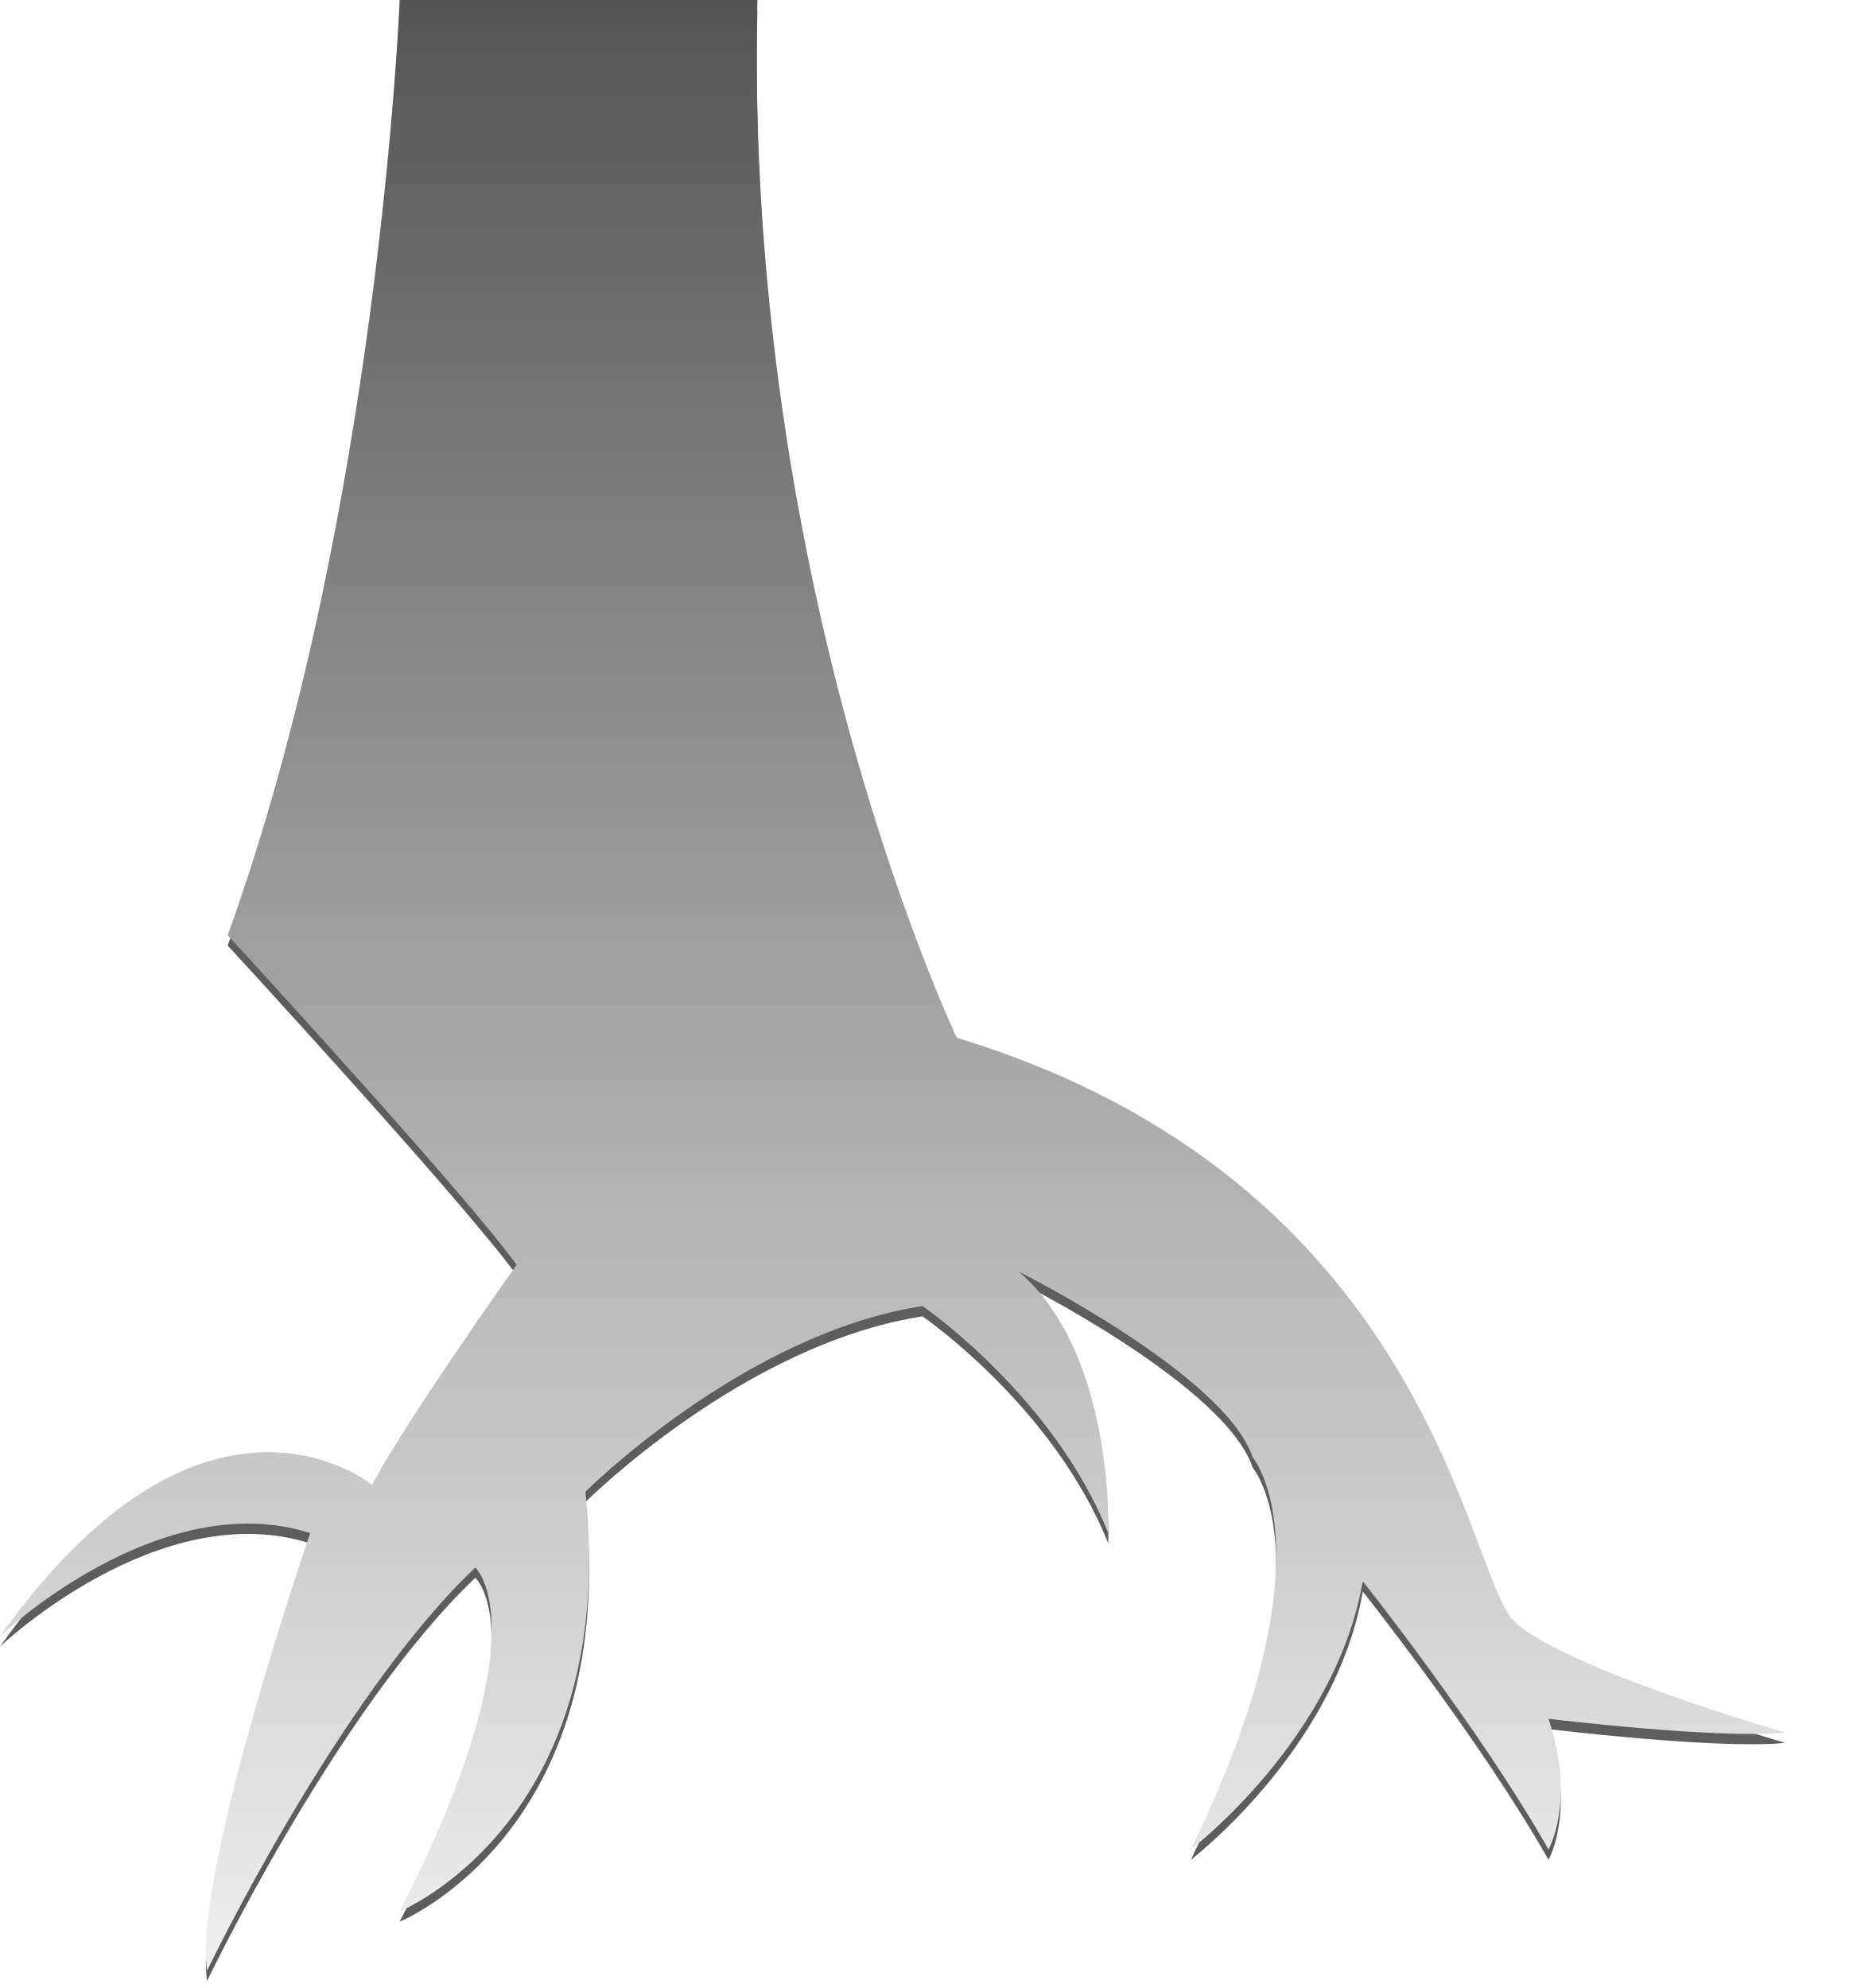
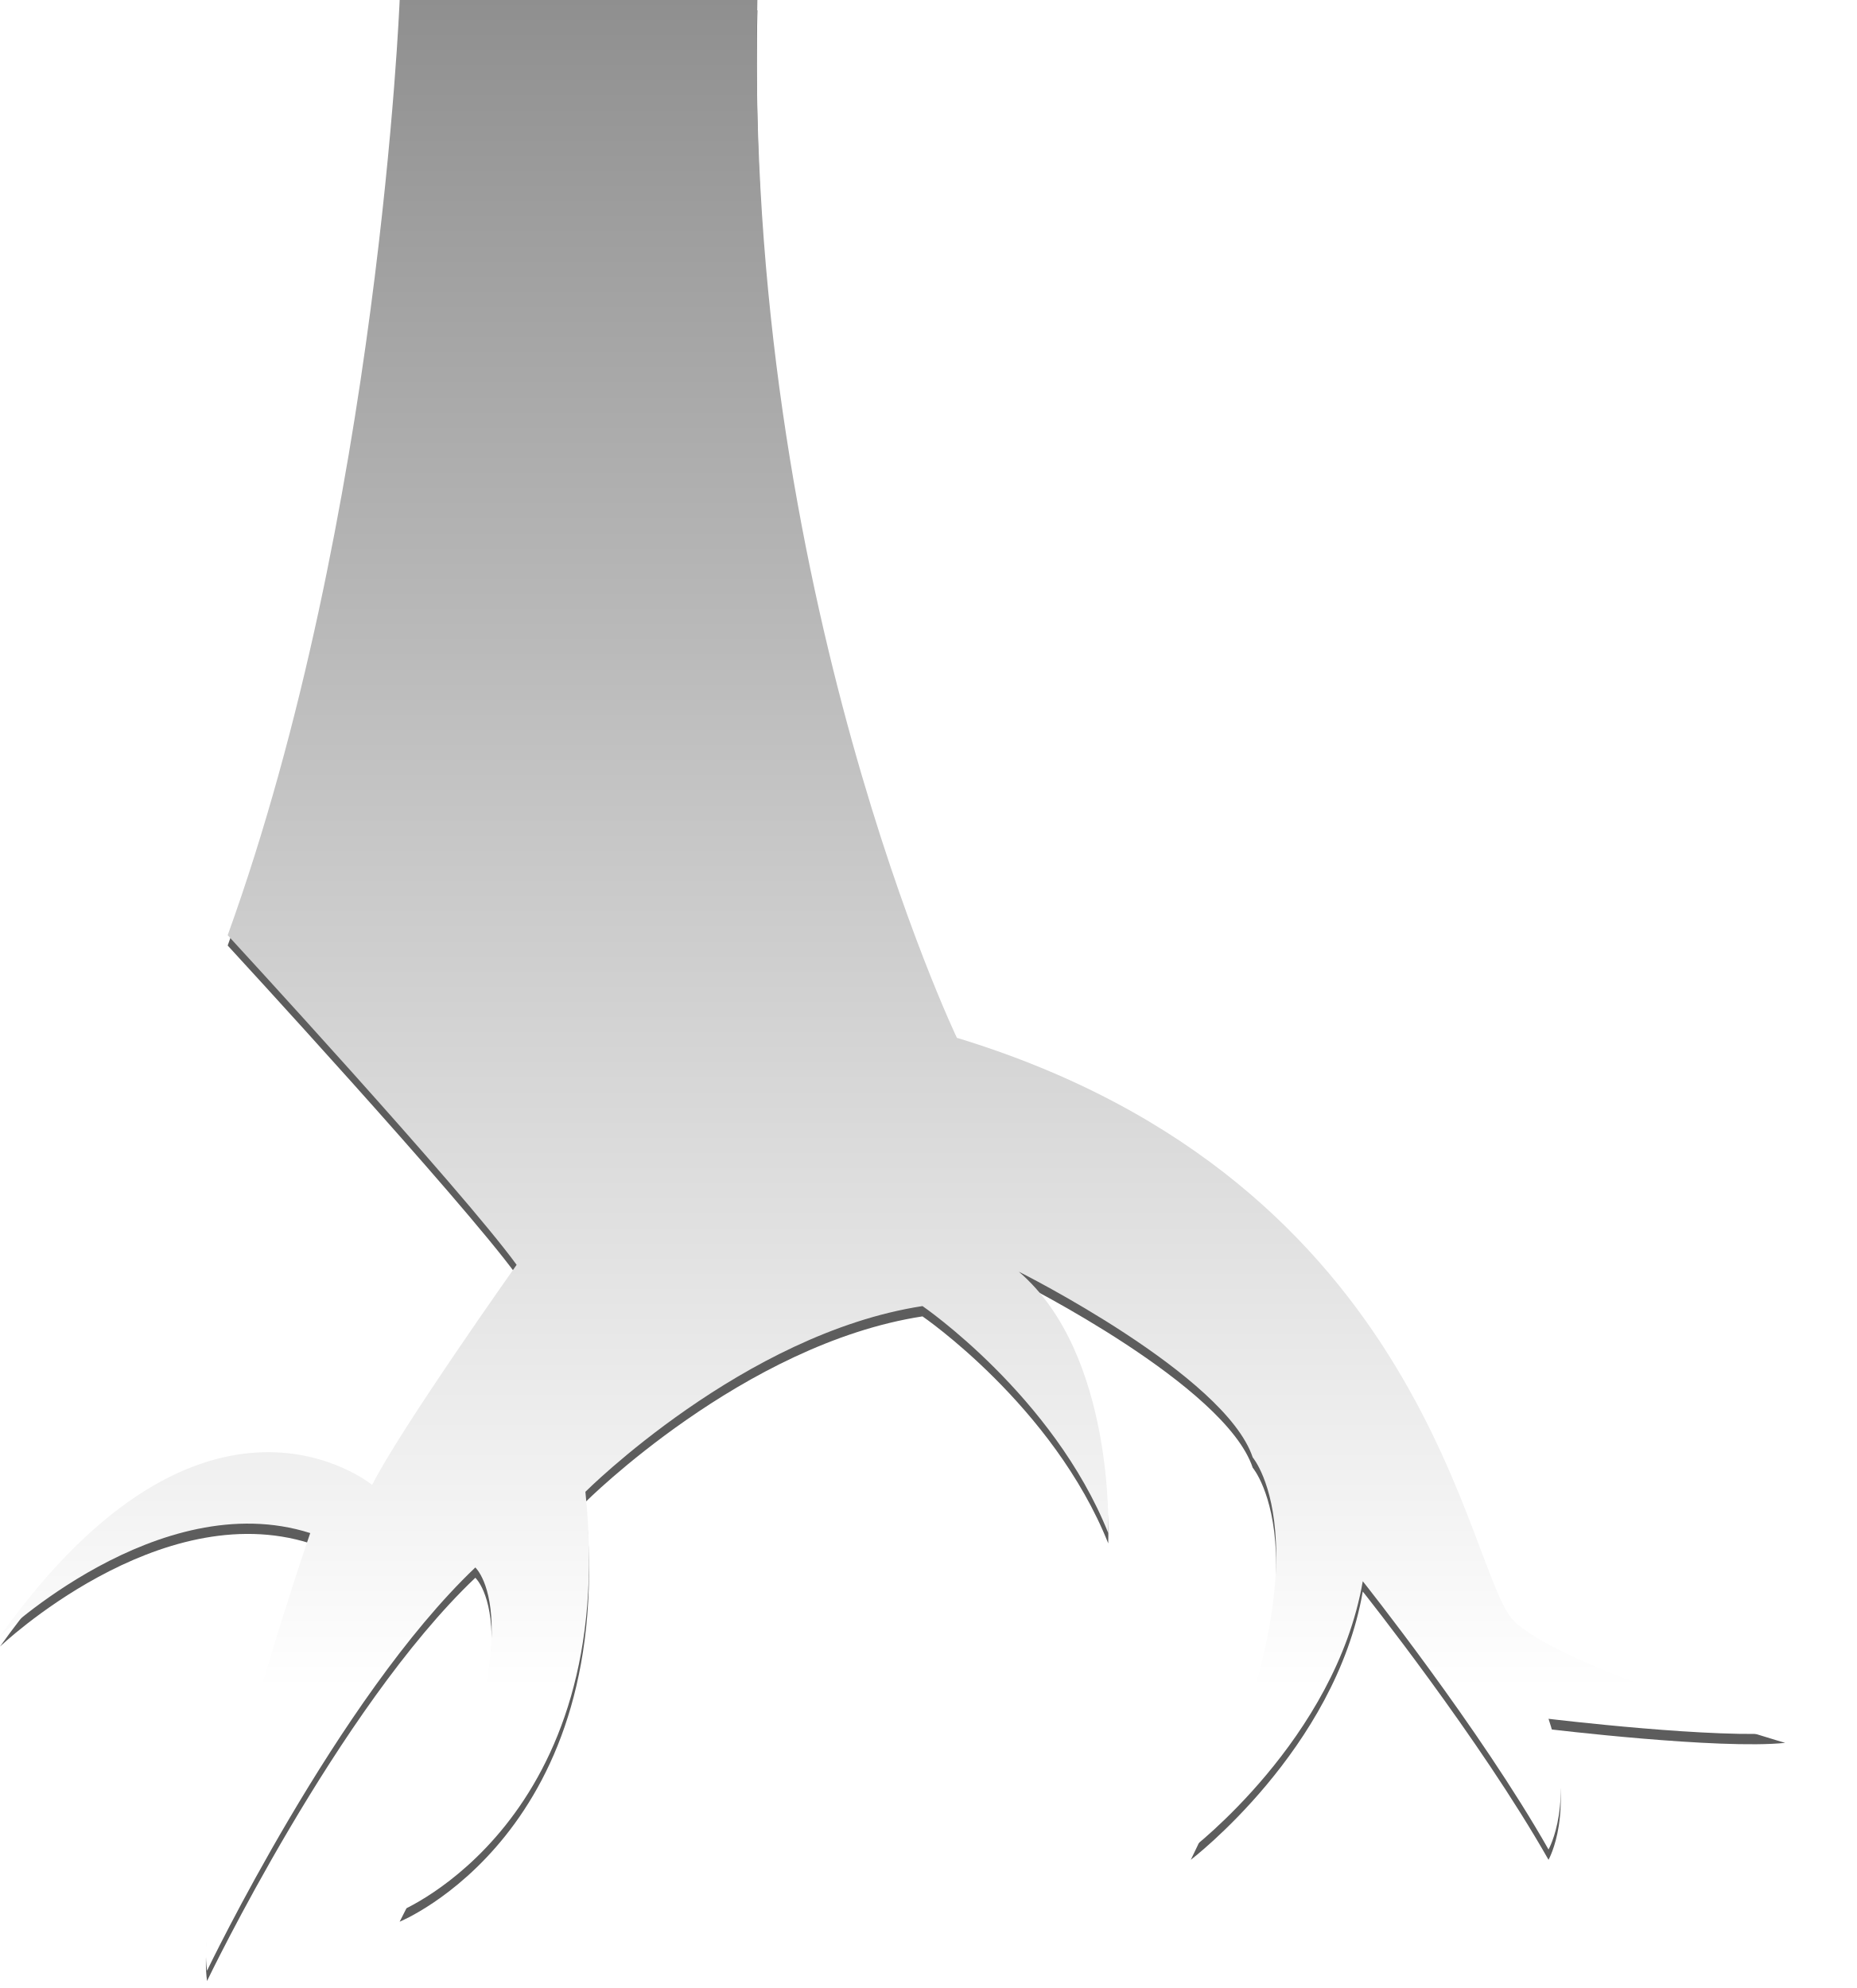
<svg xmlns="http://www.w3.org/2000/svg" version="1.1" id="Layer_1" x="0px" y="0px" width="144.984px" height="155.25px" viewBox="-20 0 144.984 155.25" enable-background="new -20 0 144.984 155.25" xml:space="preserve">
  <path fill="#5D5D5D" d="M-20,128.586c0,0,12.406-11.818,24.224-8.058c0,0-9.132,26.456-8.058,34.178c0,0,10.206-21.286,20.95-31.492  c0,0,5.372,4.835-5.909,26.859c0,0,17.19-6.983,14.504-32.768c0,0,12.355-12.355,26.322-14.504c0,0,10.206,6.983,14.504,17.727  c0,0,0.537-13.967-6.983-20.413c0,0,16.115,8.058,18.264,14.504c0,0,6.446,7.52-4.835,30.619c0,0,11.281-8.595,13.429-20.95  c0,0,9.132,11.482,14.504,20.95c0,0,2.149-3.76,0-10.206c0,0,13.327,1.612,18.481,1.074c0,0-17.407-5.036-21.167-8.695  s-6.446-34.279-43.511-45.559c0,0-16.652-34.782-15.578-81.046H11.208c0,0-1.612,40.31-13.429,73.033  c0,0,18.264,19.831,22.561,25.74c0,0-9.132,12.892-11.281,17.19C9.059,116.768-3.936,106.025-20,128.586z" />
-   <linearGradient id="SVGID_1_" gradientUnits="userSpaceOnUse" x1="49.699" y1="169.68" x2="49.699" y2="-84.45">
+   <linearGradient id="SVGID_1_" gradientUnits="userSpaceOnUse" x1="49.699" y1="131.917" x2="49.699" y2="-168.939">
    <stop offset="0" style="stop-color:#FFFFFF" />
    <stop offset="1" style="stop-color:#000000" />
  </linearGradient>
  <path fill="url(#SVGID_1_)" d="M-20,127.781c0,0,12.406-11.818,24.224-8.058c0,0-9.132,26.456-8.058,34.178  c0,0,10.206-21.286,20.95-31.492c0,0,5.372,4.835-5.909,26.859c0,0,17.19-6.983,14.504-32.768c0,0,12.355-12.355,26.322-14.504  c0,0,10.206,6.983,14.504,17.727c0,0,0.537-13.967-6.983-20.413c0,0,16.115,8.058,18.264,14.504c0,0,6.446,7.52-4.835,30.619  c0,0,11.281-8.595,13.429-20.95c0,0,9.132,11.482,14.504,20.95c0,0,2.149-3.76,0-10.206c0,0,13.327,1.612,18.481,1.074  c0,0-17.407-5.036-21.167-8.695c-3.76-3.66-6.446-34.279-43.511-45.559c0,0-16.652-34.782-15.578-81.046H11.208  c0,0-1.612,40.31-13.429,73.033c0,0,18.264,19.831,22.561,25.74c0,0-9.132,12.892-11.281,17.19  C9.059,115.963-3.936,105.219-20,127.781z" />
</svg>
